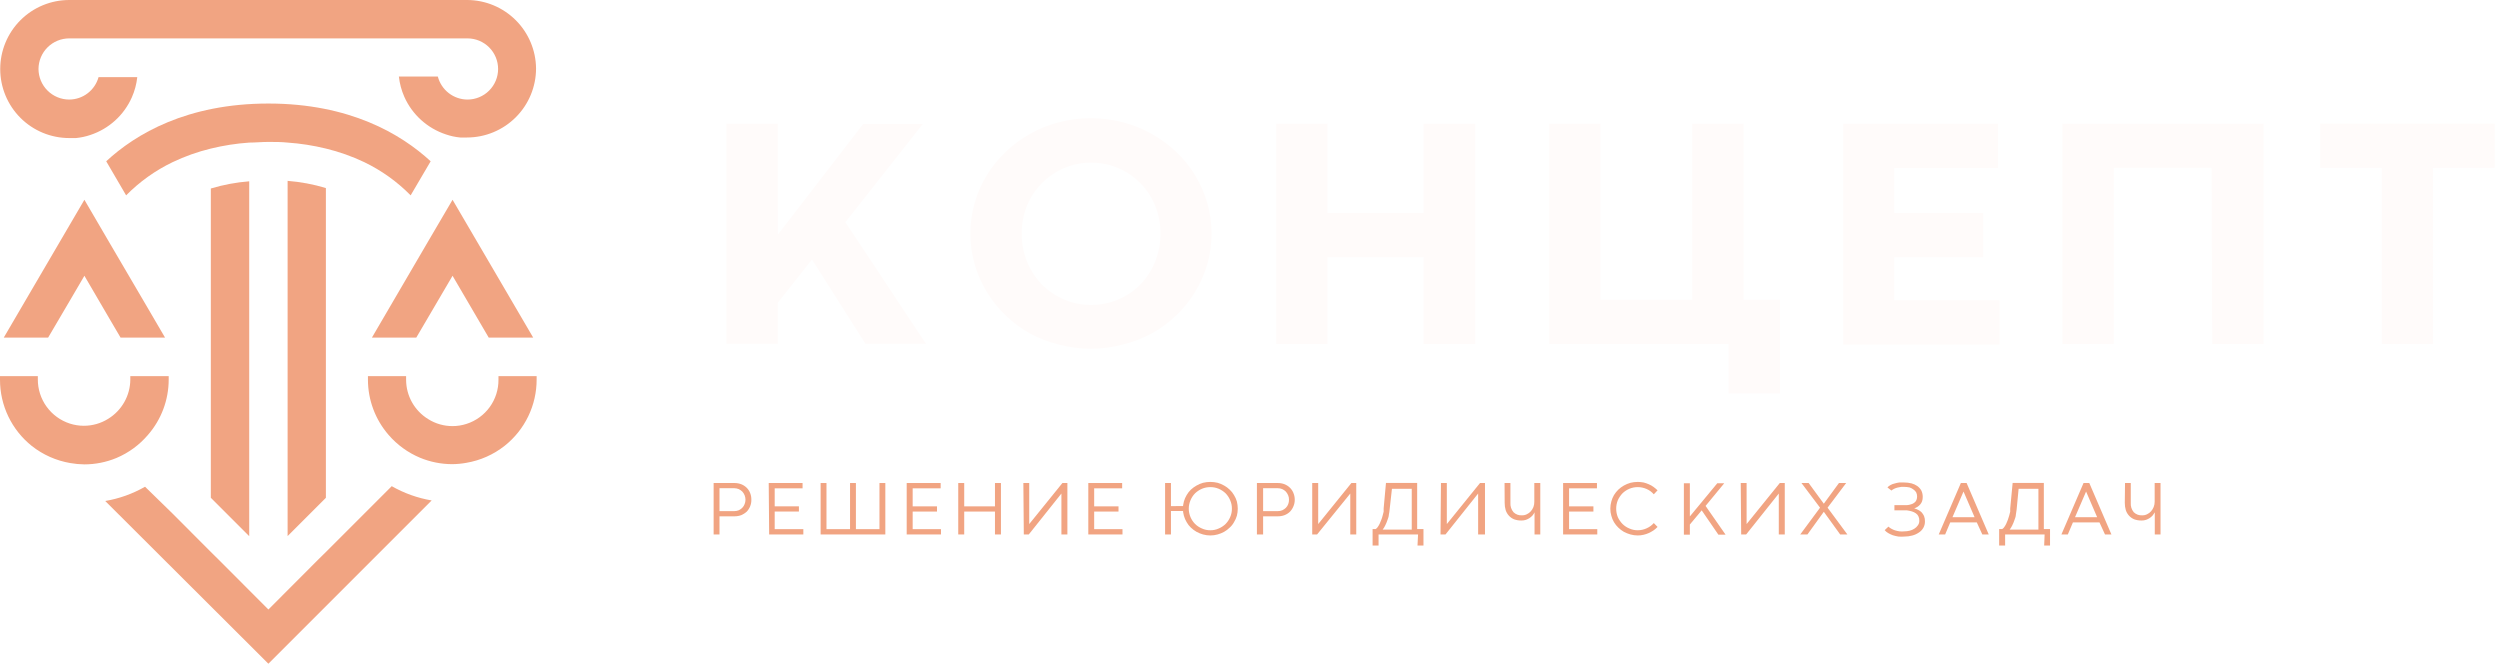
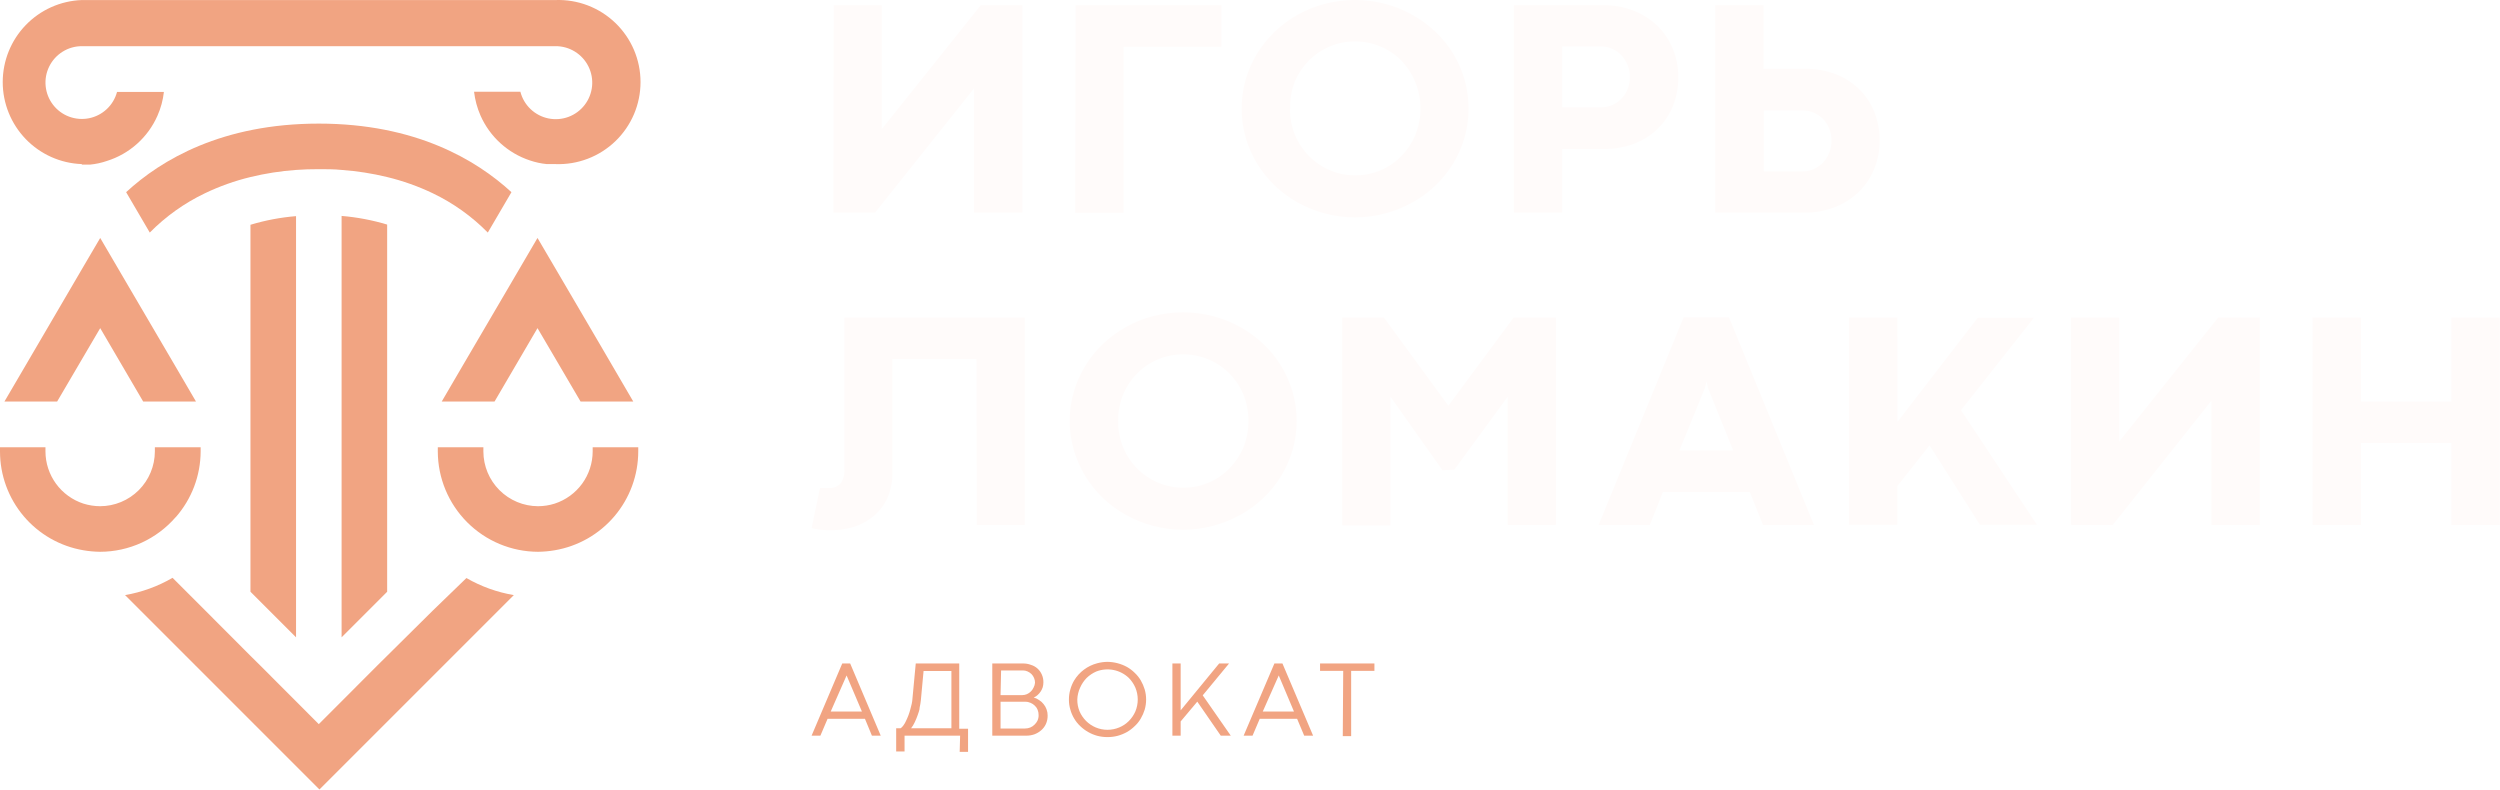
- <svg xmlns="http://www.w3.org/2000/svg" width="226" height="60" viewBox="0 0 226 60" fill="none">
-   <path d="M19.059 45L22.529 48.47V16.39C21.352 16.483 20.189 16.7 19.059 17.04V45Z" fill="#F1A482" />
-   <path d="M26 48.46L29.46 45V17C28.333 16.66 27.173 16.442 26 16.35V48.46Z" fill="#F1A482" />
-   <path d="M32.932 14.66C34.491 15.411 35.908 16.426 37.122 17.66L38.932 14.58C36.252 12.11 31.612 9.36 24.262 9.36C16.912 9.36 12.262 12.11 9.602 14.58L11.402 17.66C12.619 16.426 14.04 15.411 15.602 14.66C16.709 14.131 17.869 13.719 19.062 13.43C20.201 13.152 21.362 12.971 22.532 12.89C23.092 12.89 23.662 12.83 24.262 12.83C24.862 12.83 25.442 12.83 26.002 12.89C27.168 12.971 28.326 13.152 29.462 13.43C30.658 13.719 31.821 14.131 32.932 14.66Z" fill="#F1A482" />
-   <path d="M32.932 46.43L29.462 49.9L28.742 50.61L24.262 55.1L19.782 50.61L19.062 49.9L15.602 46.43L13.112 44C11.997 44.639 10.778 45.075 9.512 45.29L24.262 60L39.022 45.24C37.752 45.025 36.53 44.588 35.412 43.95L32.932 46.43Z" fill="#F1A482" />
-   <path d="M13.38 39.31C14.586 37.923 15.25 36.148 15.25 34.31V34H11.78V34.32C11.775 35.031 11.588 35.73 11.238 36.349C10.888 36.968 10.386 37.488 9.78 37.86C9.121 38.273 8.358 38.491 7.58 38.49C7.149 38.49 6.72 38.423 6.31 38.29C5.466 38.016 4.731 37.481 4.212 36.762C3.692 36.043 3.415 35.177 3.42 34.29V34H2.41268e-05V34.32C-0.003 35.472 0.255 36.611 0.753 37.65C1.252 38.689 1.979 39.601 2.88 40.32C3.89 41.115 5.083 41.644 6.35 41.86C6.769 41.935 7.194 41.975 7.62 41.98C8.619 41.98 9.608 41.783 10.53 41.4C11.63 40.936 12.607 40.22 13.38 39.31Z" fill="#F1A482" />
-   <path d="M7.63 18.06L6.36 20.23L2.89 26.16L0.34 30.52H2.34H2.89H4.35L6.36 27.1L7.63 24.93L9.82 28.68L10.9 30.52H12.91H13.29H14.92L13.29 27.73L9.82 21.81L7.63 18.06Z" fill="#F1A482" />
-   <path d="M35.621 30.52H37.631L38.711 28.68L40.911 24.93L42.181 27.1L44.181 30.52H45.651H46.191H48.201L45.651 26.16L42.181 20.23L40.911 18.06L38.711 21.81L35.251 27.73L33.621 30.52H35.251H35.621Z" fill="#F1A482" />
-   <path d="M45.642 34H45.062V34.32C45.07 35.208 44.794 36.075 44.274 36.795C43.754 37.514 43.017 38.049 42.172 38.32C41.762 38.453 41.333 38.521 40.902 38.52C40.127 38.52 39.368 38.302 38.712 37.89C38.105 37.519 37.602 36.999 37.252 36.38C36.902 35.76 36.716 35.062 36.712 34.35V34H33.262V34.32C33.262 36.158 33.926 37.933 35.132 39.32C35.907 40.217 36.879 40.922 37.972 41.38C38.894 41.762 39.883 41.959 40.882 41.96C41.308 41.956 41.733 41.916 42.152 41.84C43.419 41.626 44.613 41.097 45.622 40.3C46.526 39.583 47.255 38.671 47.756 37.632C48.257 36.593 48.515 35.453 48.512 34.3V34H45.622H45.642Z" fill="#F1A482" />
-   <path d="M6.26 12.48C6.46 12.48 6.67 12.48 6.87 12.48C7.312 12.438 7.749 12.344 8.17 12.2C8.997 11.927 9.759 11.483 10.405 10.897C11.051 10.312 11.567 9.597 11.919 8.8C12.176 8.219 12.341 7.602 12.409 6.97H8.91C8.75 7.551 8.405 8.064 7.926 8.431C7.448 8.798 6.862 8.997 6.26 9C5.524 9 4.818 8.708 4.297 8.189C3.776 7.67 3.482 6.966 3.48 6.23C3.485 5.496 3.78 4.794 4.301 4.277C4.822 3.76 5.526 3.47 6.26 3.47H42.26C42.994 3.47 43.699 3.762 44.218 4.281C44.738 4.801 45.029 5.505 45.029 6.24C45.027 6.973 44.734 7.675 44.215 8.192C43.696 8.71 42.992 9 42.26 9C41.646 8.998 41.05 8.792 40.566 8.416C40.081 8.04 39.734 7.514 39.58 6.92H36.059C36.128 7.552 36.293 8.169 36.55 8.75C36.904 9.548 37.422 10.262 38.07 10.848C38.718 11.433 39.48 11.877 40.309 12.15C40.727 12.295 41.16 12.389 41.599 12.43C41.809 12.43 42.01 12.43 42.219 12.43C43.874 12.427 45.459 11.769 46.629 10.599C47.799 9.43 48.457 7.844 48.459 6.19C48.444 4.551 47.785 2.985 46.626 1.827C45.466 0.669 43.898 0.013 42.26 0H6.26C4.605 0 3.017 0.657 1.847 1.828C0.677 2.998 0.02 4.585 0.02 6.24C0.02 7.895 0.677 9.482 1.847 10.652C3.017 11.823 4.605 12.48 6.26 12.48Z" fill="#F1A482" />
-   <path d="M70.322 21.206L78.032 11.206H83.422L76.422 20.086L83.712 31.086H78.242L73.402 23.456L70.312 27.366V31.086H65.672V11.185H70.312L70.322 21.206Z" fill="#FFFBFA" />
-   <path d="M87.723 21.116C87.72 20.175 87.851 19.239 88.113 18.336C88.365 17.457 88.735 16.616 89.213 15.836C89.685 15.061 90.257 14.352 90.913 13.726C91.574 13.094 92.313 12.549 93.113 12.105C93.928 11.64 94.803 11.287 95.713 11.056C96.66 10.81 97.634 10.685 98.613 10.685C99.588 10.686 100.559 10.81 101.503 11.056C102.415 11.289 103.293 11.642 104.113 12.105C104.915 12.549 105.658 13.094 106.323 13.726C106.985 14.349 107.56 15.059 108.033 15.836C108.506 16.618 108.876 17.458 109.133 18.336C109.394 19.239 109.526 20.175 109.523 21.116C109.526 22.059 109.395 22.999 109.133 23.905C108.876 24.78 108.506 25.617 108.033 26.396C107.563 27.177 106.987 27.891 106.323 28.515C105.661 29.154 104.918 29.702 104.113 30.146C103.289 30.588 102.412 30.925 101.503 31.146C100.56 31.399 99.589 31.527 98.613 31.526C97.633 31.527 96.658 31.4 95.713 31.146C94.806 30.926 93.933 30.59 93.113 30.146C92.311 29.702 91.571 29.154 90.913 28.515C90.254 27.888 89.682 27.175 89.213 26.396C88.735 25.619 88.365 24.781 88.113 23.905C87.85 22.999 87.719 22.059 87.723 21.116ZM92.363 21.116C92.358 21.993 92.525 22.862 92.853 23.676C93.167 24.437 93.621 25.132 94.193 25.726C94.767 26.299 95.446 26.757 96.193 27.076C96.96 27.406 97.787 27.573 98.623 27.566C99.468 27.574 100.305 27.407 101.083 27.076C101.831 26.761 102.511 26.302 103.083 25.726C103.654 25.135 104.106 24.438 104.413 23.676C104.746 22.864 104.912 21.993 104.903 21.116C104.912 20.238 104.746 19.367 104.413 18.556C104.104 17.809 103.652 17.129 103.083 16.556C102.514 15.973 101.834 15.51 101.083 15.196C100.305 14.864 99.468 14.697 98.623 14.706C97.787 14.698 96.96 14.865 96.193 15.196C95.444 15.514 94.764 15.976 94.193 16.556C93.624 17.131 93.169 17.81 92.853 18.556C92.523 19.372 92.357 20.245 92.363 21.126V21.116Z" fill="#FFFBFA" />
-   <path d="M115.363 11.185H120.003V19.256H128.693V11.185H133.353V31.105H128.693V23.245H120.003V31.105H115.363V11.185Z" fill="#FFFBFA" />
-   <path d="M140.043 11.185H144.683V27.105H152.973V11.185H157.623V27.105H160.903V35.566H156.263V31.105H140.043V11.185Z" fill="#FFFBFA" />
-   <path d="M166.625 11.185H180.625V15.185H171.235V19.256H179.285V23.256H171.235V27.146H180.755V31.146H166.625V11.185Z" fill="#FFFBFA" />
-   <path d="M199.931 15.176H191.081V31.105H186.441V11.185H204.621V31.105H199.981L199.931 15.176Z" fill="#FFFBFA" />
-   <path d="M215.312 15.176H209.742V11.176H225.522V15.176H219.952V31.106H215.312V15.176Z" fill="#FFFBFA" />
-   <path d="M65.042 46.675V48.315H64.512V43.665H66.402C66.61 43.665 66.817 43.702 67.012 43.775C67.195 43.848 67.361 43.957 67.502 44.095C67.636 44.229 67.742 44.389 67.812 44.565C67.889 44.759 67.927 44.966 67.922 45.175C67.928 45.38 67.89 45.585 67.812 45.775C67.74 45.953 67.635 46.116 67.502 46.255C67.36 46.384 67.198 46.489 67.022 46.565C66.827 46.638 66.62 46.675 66.412 46.675H65.042ZM66.392 46.205C66.529 46.205 66.665 46.177 66.792 46.125C66.906 46.069 67.011 45.995 67.102 45.905C67.194 45.811 67.266 45.699 67.312 45.575C67.364 45.448 67.391 45.312 67.392 45.175C67.391 45.035 67.364 44.895 67.312 44.765C67.261 44.644 67.19 44.532 67.102 44.435C67.008 44.345 66.9 44.271 66.782 44.215C66.655 44.163 66.519 44.136 66.382 44.135H65.042V46.205H66.392Z" fill="#F1A482" />
-   <path d="M69.492 43.665H72.552V44.145H70.032V45.775H72.222V46.245H70.032V47.835H72.622V48.315H69.532L69.492 43.665Z" fill="#F1A482" />
-   <path d="M74.184 43.665H74.714V47.835H76.844V43.665H77.374V47.835H79.504V43.665H80.034V48.315H74.184V43.665Z" fill="#F1A482" />
-   <path d="M81.965 43.665H85.035V44.145H82.505V45.775H84.705V46.245H82.505V47.835H85.065V48.315H81.965V43.665Z" fill="#F1A482" />
-   <path d="M86.625 43.665H87.165V45.775H89.945V43.665H90.485V48.315H89.945V46.245H87.165V48.315H86.625V43.665Z" fill="#F1A482" />
-   <path d="M92.512 43.665H93.042V47.375L96.042 43.665H96.492V48.315H95.952V44.615L93.002 48.315H92.552L92.512 43.665Z" fill="#F1A482" />
-   <path d="M98.383 43.665H101.443V44.145H98.913V45.775H101.113V46.245H98.913V47.835H101.473V48.315H98.383V43.665Z" fill="#F1A482" />
-   <path d="M105.324 43.665H105.854V48.315H105.324V43.665ZM107.374 45.745V46.195H105.694V45.755L107.374 45.745ZM106.934 45.985C106.934 45.766 106.964 45.547 107.024 45.335C107.081 45.132 107.165 44.936 107.274 44.755C107.377 44.575 107.505 44.41 107.654 44.265C107.809 44.122 107.98 43.998 108.164 43.895C108.349 43.786 108.547 43.702 108.754 43.645C108.97 43.593 109.192 43.566 109.414 43.565C109.637 43.566 109.858 43.593 110.074 43.645C110.281 43.702 110.48 43.786 110.664 43.895C110.847 43.996 111.015 44.12 111.164 44.265C111.319 44.407 111.451 44.573 111.554 44.755C111.667 44.936 111.754 45.131 111.814 45.335C111.866 45.548 111.893 45.766 111.894 45.985C111.894 46.201 111.867 46.416 111.814 46.625C111.754 46.83 111.667 47.025 111.554 47.205C111.453 47.39 111.321 47.556 111.164 47.695C111.015 47.844 110.847 47.972 110.664 48.075C110.477 48.178 110.279 48.258 110.074 48.315C109.859 48.376 109.637 48.406 109.414 48.405C109.191 48.406 108.969 48.376 108.754 48.315C108.549 48.258 108.351 48.178 108.164 48.075C107.98 47.969 107.809 47.842 107.654 47.695C107.503 47.553 107.375 47.388 107.274 47.205C107.165 47.025 107.081 46.829 107.024 46.625C106.964 46.417 106.933 46.202 106.934 45.985ZM107.464 45.985C107.466 46.25 107.52 46.512 107.624 46.755C107.722 46.982 107.861 47.189 108.034 47.365C108.213 47.54 108.424 47.679 108.654 47.775C108.893 47.884 109.152 47.938 109.414 47.935C109.676 47.938 109.936 47.884 110.174 47.775C110.405 47.679 110.615 47.54 110.794 47.365C110.967 47.189 111.106 46.982 111.204 46.755C111.313 46.513 111.367 46.251 111.364 45.985C111.368 45.72 111.314 45.457 111.204 45.215C111.107 44.985 110.968 44.775 110.794 44.595C110.613 44.424 110.403 44.285 110.174 44.185C109.934 44.085 109.675 44.034 109.414 44.035C109.153 44.034 108.895 44.085 108.654 44.185C108.425 44.285 108.216 44.424 108.034 44.595C107.86 44.775 107.721 44.985 107.624 45.215C107.52 45.459 107.466 45.721 107.464 45.985Z" fill="#F1A482" />
-   <path d="M114.185 46.675V48.315H113.625V43.665H115.515C115.723 43.664 115.93 43.701 116.125 43.775C116.308 43.848 116.474 43.957 116.615 44.095C116.75 44.229 116.855 44.389 116.925 44.565C117.006 44.758 117.047 44.966 117.045 45.175C117.048 45.381 117.007 45.586 116.925 45.775C116.853 45.953 116.748 46.116 116.615 46.255C116.477 46.389 116.314 46.494 116.135 46.565C115.94 46.639 115.733 46.676 115.525 46.675H114.185ZM115.525 46.205C115.662 46.206 115.799 46.179 115.925 46.125C116.043 46.069 116.151 45.995 116.245 45.905C116.338 45.811 116.409 45.699 116.455 45.575C116.504 45.447 116.528 45.312 116.525 45.175C116.529 45.034 116.502 44.894 116.445 44.765C116.394 44.644 116.323 44.532 116.235 44.435C116.143 44.343 116.034 44.268 115.915 44.215C115.789 44.161 115.652 44.134 115.515 44.135H114.185V46.205H115.525Z" fill="#F1A482" />
-   <path d="M118.625 43.665H119.165V47.375L122.165 43.665H122.605V48.315H122.065V44.615L119.065 48.315H118.625V43.665Z" fill="#F1A482" />
-   <path d="M128.192 48.315H124.622V49.315H124.082V47.825H124.362C124.44 47.778 124.505 47.713 124.552 47.635C124.617 47.544 124.674 47.447 124.722 47.345C124.775 47.239 124.825 47.119 124.872 46.985C124.921 46.862 124.961 46.735 124.992 46.605C125.03 46.491 125.06 46.374 125.082 46.255C125.082 46.145 125.082 46.045 125.082 45.965L125.292 43.655H128.112V47.825H128.682V49.315H128.142L128.192 48.315ZM125.622 46.065C125.608 46.223 125.584 46.38 125.552 46.535C125.552 46.705 125.472 46.865 125.422 47.025C125.369 47.183 125.306 47.336 125.232 47.485C125.169 47.625 125.088 47.756 124.992 47.875H127.622V44.185H125.832L125.622 46.065Z" fill="#F1A482" />
-   <path d="M130.263 43.665H130.793V47.375L133.793 43.665H134.243V48.315H133.623V44.615L130.673 48.315H130.223L130.263 43.665Z" fill="#F1A482" />
-   <path d="M136.012 43.665H136.542V45.455C136.521 45.764 136.621 46.069 136.822 46.305C136.924 46.405 137.047 46.481 137.181 46.53C137.316 46.578 137.459 46.597 137.602 46.585C137.751 46.587 137.899 46.553 138.032 46.485C138.165 46.423 138.284 46.334 138.382 46.225C138.485 46.111 138.566 45.978 138.622 45.835C138.679 45.682 138.706 45.519 138.702 45.355V43.665H139.242V48.315H138.722V46.315C138.676 46.411 138.619 46.502 138.552 46.585C138.471 46.675 138.381 46.756 138.282 46.825C138.176 46.895 138.062 46.953 137.942 46.995C137.809 47.036 137.671 47.056 137.532 47.055C137.307 47.058 137.083 47.02 136.872 46.945C136.693 46.871 136.532 46.758 136.402 46.615C136.271 46.471 136.172 46.3 136.112 46.115C136.05 45.901 136.019 45.678 136.022 45.455L136.012 43.665Z" fill="#F1A482" />
-   <path d="M141.305 43.665H144.365V44.145H141.845V45.775H144.045V46.245H141.845V47.835H144.395V48.315H141.305V43.665Z" fill="#F1A482" />
-   <path d="M149.844 47.635C149.734 47.749 149.613 47.853 149.484 47.945C149.347 48.035 149.203 48.115 149.054 48.185C148.9 48.255 148.739 48.309 148.574 48.345C148.404 48.386 148.229 48.406 148.054 48.405C147.831 48.406 147.609 48.376 147.394 48.315C147.187 48.256 146.985 48.176 146.794 48.075C146.613 47.969 146.445 47.842 146.294 47.695C146.143 47.55 146.012 47.386 145.904 47.205C145.798 47.024 145.717 46.829 145.664 46.625C145.604 46.417 145.573 46.202 145.574 45.985C145.574 45.766 145.604 45.547 145.664 45.335C145.717 45.132 145.798 44.937 145.904 44.755C146.014 44.577 146.145 44.413 146.294 44.265C146.445 44.123 146.613 43.998 146.794 43.895C146.983 43.788 147.185 43.704 147.394 43.645C147.61 43.593 147.832 43.566 148.054 43.565C148.229 43.567 148.403 43.584 148.574 43.615C148.736 43.654 148.893 43.707 149.044 43.775C149.197 43.837 149.341 43.918 149.474 44.015C149.604 44.11 149.728 44.214 149.844 44.325L149.504 44.685C149.327 44.478 149.104 44.314 148.854 44.205C148.602 44.094 148.33 44.036 148.054 44.035C147.793 44.034 147.535 44.085 147.294 44.185C147.064 44.282 146.853 44.421 146.674 44.595C146.501 44.777 146.359 44.987 146.254 45.215C146.154 45.46 146.103 45.721 146.104 45.985C146.103 46.249 146.154 46.511 146.254 46.755C146.359 46.981 146.501 47.187 146.674 47.365C146.851 47.542 147.062 47.682 147.294 47.775C147.533 47.884 147.792 47.938 148.054 47.935C148.334 47.935 148.611 47.874 148.864 47.755C149.109 47.646 149.327 47.486 149.504 47.285L149.844 47.635Z" fill="#F1A482" />
-   <path d="M152.763 46.685L155.243 43.685H155.873L154.183 45.736L155.993 48.336H155.343L153.833 46.136L152.763 47.416V48.336H152.223V43.685H152.763V46.685Z" fill="#F1A482" />
-   <path d="M157.363 43.665H157.893V47.375L160.893 43.665H161.343V48.315H160.803V44.615L157.853 48.315H157.403L157.363 43.665Z" fill="#F1A482" />
-   <path d="M164.872 45.535L166.242 43.665H166.892L165.212 45.895L167.002 48.315H166.352L164.872 46.265L163.392 48.315H162.742L164.532 45.895L162.852 43.665H163.502L164.872 45.535Z" fill="#F1A482" />
-   <path d="M173.505 47.065C173.512 46.931 173.484 46.796 173.425 46.675C173.374 46.566 173.295 46.473 173.195 46.405C173.088 46.331 172.97 46.274 172.845 46.235C172.695 46.189 172.541 46.156 172.385 46.135H171.255V45.665H172.385C172.518 45.657 172.649 45.63 172.775 45.585C172.882 45.558 172.981 45.507 173.065 45.435C173.146 45.377 173.208 45.297 173.245 45.205C173.288 45.101 173.308 44.988 173.305 44.875C173.307 44.743 173.276 44.612 173.215 44.495C173.147 44.392 173.058 44.303 172.955 44.235C172.855 44.161 172.743 44.104 172.625 44.065C172.474 44.033 172.32 44.017 172.165 44.015H171.865L171.545 44.075C171.438 44.101 171.334 44.138 171.235 44.185C171.145 44.227 171.06 44.281 170.985 44.345L170.625 44.065C170.703 43.974 170.798 43.899 170.905 43.845C171.024 43.781 171.152 43.733 171.285 43.705C171.422 43.664 171.563 43.634 171.705 43.615H172.115C172.344 43.615 172.572 43.642 172.795 43.695C172.988 43.746 173.171 43.83 173.335 43.945C173.483 44.055 173.606 44.194 173.695 44.355C173.777 44.534 173.818 44.729 173.815 44.925C173.818 45.058 173.798 45.19 173.755 45.315C173.717 45.422 173.659 45.52 173.585 45.605C173.515 45.685 173.434 45.756 173.345 45.815C173.251 45.874 173.15 45.921 173.045 45.955C173.17 45.989 173.29 46.036 173.405 46.095C173.52 46.15 173.625 46.224 173.715 46.315C173.805 46.417 173.879 46.531 173.935 46.655C173.994 46.808 174.021 46.971 174.015 47.135C174.019 47.342 173.967 47.546 173.865 47.725C173.763 47.901 173.618 48.049 173.445 48.155C173.265 48.276 173.065 48.364 172.855 48.415C172.63 48.476 172.398 48.506 172.165 48.505C171.982 48.52 171.798 48.52 171.615 48.505C171.442 48.477 171.272 48.437 171.105 48.385C170.96 48.331 170.819 48.264 170.685 48.185C170.567 48.118 170.462 48.03 170.375 47.925L170.715 47.605C170.792 47.681 170.879 47.745 170.975 47.795C171.083 47.857 171.197 47.907 171.315 47.945C171.449 47.986 171.586 48.016 171.725 48.035C171.865 48.05 172.005 48.05 172.145 48.035C172.31 48.036 172.475 48.015 172.635 47.975C172.784 47.94 172.926 47.879 173.055 47.795C173.178 47.722 173.284 47.623 173.365 47.505C173.463 47.38 173.513 47.224 173.505 47.065Z" fill="#F1A482" />
-   <path d="M178.702 47.225H176.302L175.842 48.315H175.262L177.262 43.665H177.782L179.782 48.315H179.202L178.702 47.225ZM176.502 46.755H178.502L177.502 44.435V44.355V44.435L176.502 46.755Z" fill="#F1A482" />
-   <path d="M184.833 48.315H181.263V49.315H180.723V47.825H181.003C181.08 47.778 181.145 47.713 181.193 47.635C181.257 47.544 181.314 47.447 181.363 47.345C181.416 47.239 181.466 47.119 181.513 46.985L181.633 46.605L181.723 46.255C181.73 46.159 181.73 46.062 181.723 45.965L181.943 43.655H184.763V47.825H185.323V49.315H184.793L184.833 48.315ZM182.303 46.065C182.288 46.223 182.265 46.38 182.233 46.535C182.233 46.705 182.153 46.865 182.103 47.025C182.053 47.185 181.983 47.335 181.913 47.485C181.849 47.625 181.769 47.756 181.673 47.875H184.273V44.185H182.483L182.303 46.065Z" fill="#F1A482" />
-   <path d="M189.792 47.225H187.392L186.932 48.315H186.352L188.352 43.665H188.872L190.872 48.315H190.292L189.792 47.225ZM187.582 46.755H189.582L188.582 44.435V44.355V44.435L187.582 46.755Z" fill="#F1A482" />
-   <path d="M192.102 43.665H192.622V45.455C192.599 45.763 192.695 46.067 192.892 46.305C192.996 46.406 193.12 46.483 193.256 46.532C193.393 46.58 193.538 46.598 193.682 46.585C193.828 46.587 193.973 46.553 194.102 46.485C194.235 46.423 194.354 46.334 194.452 46.225C194.555 46.111 194.636 45.978 194.692 45.835C194.753 45.682 194.783 45.519 194.782 45.355V43.665H195.312V48.315H194.792V46.315C194.739 46.41 194.679 46.5 194.612 46.585C194.532 46.675 194.441 46.756 194.342 46.825C194.236 46.895 194.122 46.953 194.002 46.995C193.87 47.037 193.731 47.057 193.592 47.055C193.367 47.058 193.144 47.02 192.932 46.945C192.753 46.871 192.593 46.758 192.462 46.615C192.331 46.471 192.232 46.3 192.172 46.115C192.11 45.901 192.08 45.678 192.082 45.455L192.102 43.665Z" fill="#F1A482" />
+ <svg xmlns="http://www.w3.org/2000/svg" width="190" height="60" viewBox="0 0 190 60" fill="none">
+   <path d="M19.035 44.972L22.499 48.436V16.427C21.324 16.523 20.163 16.743 19.035 17.083V44.972Z" fill="#F1A482" />
+   <path d="M25.961 48.437L29.424 44.973V17.068C28.296 16.728 27.135 16.508 25.961 16.411V48.437Z" fill="#F1A482" />
+   <path d="M32.887 14.687C34.445 15.433 35.861 16.444 37.073 17.675L38.87 14.605C36.194 12.143 31.566 9.394 24.228 9.394C16.891 9.394 12.262 12.135 9.586 14.605L11.383 17.675C12.598 16.444 14.017 15.433 15.577 14.687C16.683 14.157 17.841 13.744 19.033 13.456C20.17 13.18 21.329 12.999 22.496 12.915C23.054 12.873 23.629 12.857 24.228 12.857C24.827 12.857 25.402 12.857 25.96 12.915C27.127 12.998 28.286 13.179 29.423 13.456C30.618 13.745 31.779 14.157 32.887 14.687Z" fill="#F1A482" />
+   <path d="M32.887 46.409L29.423 49.84L28.701 50.554L24.228 55.035L19.755 50.554L19.033 49.84L15.577 46.376L13.115 43.914C11.999 44.563 10.776 45.008 9.504 45.227L24.277 60.001L39.051 45.227C37.782 45.013 36.562 44.574 35.448 43.931L32.887 46.409Z" fill="#F1A482" />
+   <path d="M13.362 39.301C14.572 37.92 15.242 36.148 15.249 34.311V33.991H11.77V34.311C11.767 35.414 11.328 36.471 10.548 37.251C9.768 38.031 8.711 38.47 7.608 38.472C7.18 38.47 6.754 38.403 6.344 38.276C5.506 38.004 4.776 37.474 4.257 36.762C3.738 36.05 3.457 35.192 3.455 34.311V33.991H5.75744e-09V34.311C-6.99311e-05 36.111 0.637 37.852 1.798 39.227C2.96 40.602 4.57 41.521 6.344 41.821C6.762 41.893 7.185 41.931 7.608 41.936C8.699 41.934 9.776 41.697 10.767 41.243C11.758 40.788 12.64 40.126 13.354 39.301H13.362Z" fill="#F1A482" />
+   <path d="M7.616 18.085L6.344 20.252L2.888 26.161L0.336 30.519H2.339H2.888H4.341L6.344 27.105L7.616 24.938L9.807 28.681L10.883 30.519H12.893H13.271H14.896L13.271 27.737L9.807 21.828L7.616 18.085Z" fill="#F1A482" />
+   <path d="M35.573 30.519H37.584L38.659 28.681L40.85 24.938L42.123 27.105L44.125 30.519H45.586H46.128H48.13L45.586 26.161L42.123 20.252L40.85 18.085L38.659 21.828L35.195 27.737L33.57 30.519H35.195H35.573Z" fill="#F1A482" />
+   <path d="M45.617 33.991H45.043V34.311C45.041 35.192 44.76 36.05 44.242 36.762C43.723 37.474 42.992 38.004 42.154 38.276C41.745 38.405 41.319 38.471 40.89 38.472C39.788 38.468 38.733 38.028 37.955 37.248C37.177 36.469 36.739 35.413 36.737 34.311V33.991H33.273V34.311C33.278 36.331 34.081 38.266 35.508 39.695C36.936 41.124 38.87 41.929 40.89 41.936C41.314 41.931 41.736 41.893 42.154 41.821C43.929 41.521 45.54 40.602 46.703 39.227C47.866 37.853 48.505 36.111 48.507 34.311V33.991H45.617Z" fill="#F1A482" />
+   <path d="M6.218 12.512C6.424 12.512 6.629 12.512 6.834 12.512C7.273 12.47 7.705 12.376 8.123 12.233C8.97 11.968 9.752 11.525 10.414 10.933C11.077 10.342 11.605 9.615 11.964 8.802C12.22 8.227 12.386 7.615 12.456 6.989H8.894C8.761 7.487 8.491 7.939 8.114 8.292C7.738 8.645 7.27 8.886 6.764 8.987C6.258 9.088 5.733 9.045 5.25 8.864C4.767 8.683 4.344 8.37 4.029 7.96C3.715 7.551 3.521 7.062 3.47 6.549C3.418 6.035 3.512 5.517 3.74 5.054C3.968 4.591 4.321 4.201 4.759 3.928C5.197 3.654 5.702 3.509 6.218 3.509H42.216C42.736 3.505 43.247 3.647 43.689 3.92C44.132 4.192 44.489 4.584 44.721 5.049C44.952 5.515 45.048 6.036 44.997 6.553C44.946 7.071 44.751 7.564 44.434 7.975C44.117 8.387 43.69 8.702 43.203 8.883C42.715 9.064 42.187 9.105 41.678 9C41.169 8.896 40.699 8.65 40.323 8.291C39.946 7.933 39.678 7.476 39.549 6.972H36.028C36.102 7.598 36.267 8.209 36.52 8.786C36.873 9.584 37.389 10.299 38.035 10.886C38.681 11.473 39.443 11.918 40.271 12.192C40.688 12.335 41.121 12.429 41.56 12.471H41.601C41.806 12.471 42.011 12.471 42.216 12.471C43.054 12.502 43.889 12.363 44.672 12.063C45.455 11.764 46.169 11.309 46.773 10.728C47.376 10.146 47.856 9.448 48.184 8.677C48.511 7.905 48.68 7.076 48.68 6.238C48.68 5.399 48.511 4.57 48.184 3.798C47.856 3.027 47.376 2.33 46.773 1.748C46.169 1.166 45.455 0.712 44.672 0.412C43.889 0.112 43.054 -0.026 42.216 0.004H6.218C4.604 0.063 3.076 0.745 1.955 1.908C0.834 3.07 0.207 4.622 0.207 6.238C0.207 7.853 0.834 9.405 1.955 10.568C3.076 11.73 4.604 12.413 6.218 12.471V12.512Z" fill="#F1A482" />
+   <path d="M63.364 0.396H67.011V9.82L74.537 0.396H77.702V16.158H74.03V6.71L66.505 16.158H63.34L63.364 0.396Z" fill="#FFFBFA" />
+   <path d="M81.746 0.396H92.825V3.561H85.394V16.174H81.715L81.746 0.396Z" fill="#FFFBFA" />
+   <path d="M94.367 8.253C94.366 7.51 94.467 6.769 94.668 6.053C94.871 5.359 95.164 4.694 95.538 4.075C95.915 3.465 96.367 2.904 96.884 2.406C97.408 1.908 97.993 1.477 98.624 1.124C99.273 0.757 99.968 0.477 100.69 0.293C102.192 -0.098 103.769 -0.098 105.271 0.293C106.698 0.671 108.008 1.397 109.085 2.406C110.139 3.401 110.907 4.661 111.309 6.053C111.71 7.493 111.71 9.014 111.309 10.453C111.106 11.147 110.813 11.812 110.438 12.431C109.679 13.673 108.607 14.694 107.329 15.391C106.679 15.75 105.988 16.029 105.271 16.222C103.77 16.622 102.191 16.622 100.69 16.222C99.97 16.03 99.276 15.751 98.624 15.391C97.993 15.037 97.408 14.607 96.884 14.109C96.369 13.606 95.917 13.043 95.538 12.431C95.164 11.812 94.871 11.147 94.668 10.453C94.466 9.737 94.365 8.997 94.367 8.253ZM98.039 8.253C98.031 8.948 98.163 9.636 98.427 10.279C98.676 10.869 99.036 11.407 99.487 11.862C99.939 12.32 100.477 12.686 101.07 12.938C101.676 13.199 102.331 13.332 102.992 13.325C103.647 13.332 104.295 13.206 104.899 12.954C105.503 12.703 106.05 12.331 106.506 11.862C106.952 11.404 107.309 10.867 107.558 10.279C107.949 9.333 108.058 8.293 107.871 7.286C107.685 6.28 107.21 5.348 106.506 4.605C106.055 4.147 105.517 3.784 104.923 3.537C104.308 3.275 103.645 3.143 102.977 3.149C102.316 3.143 101.661 3.275 101.054 3.537C100.461 3.786 99.924 4.149 99.471 4.605C99.021 5.061 98.661 5.598 98.411 6.188C98.152 6.847 98.031 7.553 98.055 8.261L98.039 8.253Z" fill="#FFFBFA" />
+   <path d="M118.726 11.323V16.158H115.055V0.395H121.852C122.634 0.385 123.41 0.525 124.139 0.807C124.808 1.066 125.421 1.453 125.943 1.946C126.451 2.437 126.852 3.026 127.122 3.679C127.413 4.375 127.558 5.124 127.549 5.879C127.556 6.635 127.414 7.385 127.13 8.086C126.866 8.734 126.47 9.319 125.967 9.804C125.452 10.294 124.844 10.676 124.178 10.927C123.454 11.196 122.687 11.33 121.915 11.323H118.726ZM121.702 8.158C121.989 8.155 122.273 8.095 122.536 7.981C122.8 7.866 123.038 7.701 123.237 7.493C123.438 7.283 123.596 7.036 123.704 6.765C123.817 6.478 123.874 6.172 123.87 5.863C123.871 5.554 123.815 5.249 123.704 4.961C123.595 4.686 123.437 4.434 123.237 4.217C123.044 4.005 122.81 3.836 122.548 3.719C122.284 3.592 121.995 3.527 121.702 3.529H118.726V8.158H121.702Z" fill="#FFFBFA" />
+   <path d="M137.216 5.23C137.988 5.223 138.755 5.357 139.479 5.626C140.145 5.875 140.754 6.258 141.267 6.75C141.771 7.234 142.167 7.819 142.431 8.467C142.714 9.168 142.857 9.918 142.85 10.675C142.859 11.429 142.714 12.178 142.423 12.874C142.153 13.527 141.752 14.117 141.244 14.607C140.722 15.1 140.109 15.487 139.44 15.747C138.713 16.028 137.94 16.168 137.161 16.158H130.355V0.396H134.027V5.23H137.216ZM134.051 8.396V13.025H137.034C137.324 13.027 137.612 12.962 137.873 12.835C138.135 12.716 138.372 12.546 138.569 12.336C138.767 12.119 138.922 11.867 139.028 11.592C139.139 11.305 139.196 10.999 139.194 10.69C139.198 10.382 139.142 10.075 139.028 9.788C138.924 9.518 138.768 9.271 138.569 9.06C138.369 8.857 138.133 8.694 137.873 8.578C137.61 8.457 137.324 8.395 137.034 8.396H134.051Z" fill="#FFFBFA" />
+   <path d="M74.214 27.284H67.82V35.909C67.841 36.602 67.7 37.29 67.409 37.919C67.156 38.445 66.788 38.907 66.332 39.272C65.885 39.633 65.372 39.901 64.821 40.064C64.27 40.221 63.7 40.3 63.128 40.301C62.863 40.301 62.599 40.285 62.337 40.254C62.115 40.227 61.896 40.188 61.68 40.135L62.321 37.088H62.447H62.669H62.89H63.041C63.198 37.096 63.354 37.069 63.499 37.009C63.644 36.948 63.774 36.857 63.88 36.74C64.097 36.437 64.201 36.067 64.172 35.696V24.135H77.885V39.897H74.238L74.214 27.284Z" fill="#FFFBFA" />
+   <path d="M81.297 31.991C81.294 31.247 81.398 30.506 81.606 29.792C81.809 29.097 82.101 28.432 82.476 27.814C82.848 27.199 83.3 26.638 83.821 26.144C84.344 25.644 84.929 25.213 85.562 24.862C86.207 24.494 86.899 24.214 87.619 24.031C89.122 23.641 90.699 23.641 92.201 24.031C93.629 24.404 94.941 25.131 96.015 26.144C96.541 26.636 96.996 27.197 97.368 27.814C97.743 28.432 98.035 29.097 98.239 29.792C98.65 31.229 98.65 32.754 98.239 34.191C98.035 34.886 97.743 35.551 97.368 36.17C96.994 36.787 96.539 37.351 96.015 37.847C95.489 38.347 94.902 38.778 94.266 39.129C93.615 39.489 92.921 39.769 92.201 39.96C90.7 40.361 89.12 40.361 87.619 39.96C86.902 39.77 86.21 39.491 85.562 39.129C84.929 38.778 84.344 38.347 83.821 37.847C82.775 36.844 82.011 35.583 81.606 34.191C81.397 33.477 81.293 32.736 81.297 31.991ZM84.977 31.991C84.969 32.686 85.101 33.375 85.364 34.017C85.611 34.607 85.968 35.144 86.417 35.6C86.869 36.059 87.406 36.424 87.999 36.676C88.606 36.938 89.261 37.07 89.922 37.064C90.576 37.071 91.225 36.944 91.829 36.693C92.433 36.441 92.98 36.069 93.436 35.6C93.884 35.143 94.244 34.606 94.496 34.017C95.013 32.716 95.013 31.267 94.496 29.966C94.243 29.377 93.883 28.841 93.436 28.383C92.738 27.685 91.849 27.21 90.88 27.02C89.912 26.829 88.909 26.932 87.999 27.315C87.407 27.564 86.869 27.927 86.417 28.383C85.969 28.839 85.611 29.376 85.364 29.966C85.1 30.611 84.968 31.302 84.977 31.999V31.991Z" fill="#FFFBFA" />
+   <path d="M109.632 35.743L105.675 30.149V39.929H102.012V24.135H105.177L110.075 30.837L115.036 24.135H118.249V39.897H114.585V30.149L110.534 35.688L109.632 35.743Z" fill="#FFFBFA" />
+   <path d="M132.986 37.397H126.378L125.381 39.898H121.496L127.953 24.119H131.403L137.86 39.898H133.991L132.986 37.397ZM127.637 34.232H131.72L129.805 29.484L129.694 28.978L129.575 29.484L127.637 34.232Z" fill="#FFFBFA" />
+   <path d="M144.207 32.064L150.308 24.151H154.573L149.034 31.177L154.81 39.882H150.474L146.644 33.844L144.199 36.938V39.882H140.527V24.135H144.199L144.207 32.064Z" fill="#FFFBFA" />
+   <path d="M157.402 24.135H161.058V33.559L168.583 24.135H171.749V39.897H168.069V30.449L160.568 39.897H157.402V24.135Z" fill="#FFFBFA" />
+   <path d="M175.754 24.135H179.433V30.52H186.302V24.135H189.989V39.897H186.302V33.67H179.433V39.897H175.754V24.135Z" fill="#FFFBFA" />
+   <path d="M65.737 54.631H62.895L62.349 55.912H61.68L64.01 50.425H64.613L66.936 55.912H66.266L65.737 54.631ZM63.134 54.077H65.506L64.341 51.334V51.243V51.334L63.134 54.077Z" fill="#F1A482" />
+   <path d="M72.969 55.912H68.746V57.11H68.109V55.35H68.44C68.528 55.291 68.604 55.215 68.663 55.127C68.742 55.019 68.809 54.903 68.861 54.78C68.927 54.648 68.985 54.507 69.043 54.358C69.101 54.21 69.142 54.061 69.184 53.912C69.225 53.763 69.258 53.631 69.291 53.491C69.324 53.35 69.332 53.243 69.341 53.152L69.597 50.425H72.902V55.383H73.572V57.143H72.936L72.969 55.912ZM69.985 53.218C69.965 53.404 69.935 53.589 69.894 53.772C69.894 53.962 69.803 54.16 69.746 54.342C69.681 54.528 69.607 54.71 69.522 54.887C69.447 55.052 69.353 55.207 69.242 55.35H72.307V50.995H70.192L69.985 53.218Z" fill="#F1A482" />
+   <path d="M75.414 55.911V50.424H77.736C77.948 50.42 78.158 50.456 78.356 50.532C78.54 50.587 78.709 50.682 78.852 50.811C78.995 50.94 79.108 51.098 79.182 51.275C79.263 51.46 79.303 51.66 79.298 51.862C79.298 51.985 79.282 52.107 79.249 52.226C79.211 52.342 79.159 52.454 79.091 52.556C79.023 52.657 78.942 52.748 78.852 52.829C78.767 52.907 78.669 52.968 78.563 53.011C78.711 53.051 78.851 53.118 78.976 53.209C79.107 53.288 79.222 53.392 79.315 53.515C79.412 53.632 79.488 53.767 79.538 53.911C79.594 54.059 79.622 54.216 79.62 54.374C79.625 54.599 79.58 54.822 79.488 55.027C79.403 55.211 79.279 55.375 79.124 55.506C78.971 55.639 78.795 55.743 78.604 55.812C78.407 55.879 78.2 55.913 77.992 55.911H75.414ZM76.042 52.829H77.695C77.815 52.828 77.934 52.804 78.044 52.757C78.155 52.71 78.255 52.642 78.34 52.556C78.427 52.475 78.498 52.376 78.546 52.267C78.611 52.15 78.651 52.02 78.662 51.887C78.662 51.762 78.636 51.638 78.587 51.523C78.541 51.412 78.474 51.311 78.389 51.226C78.302 51.143 78.201 51.076 78.091 51.027C77.98 50.977 77.859 50.951 77.736 50.953H76.083L76.042 52.829ZM77.91 55.366C78.043 55.366 78.175 55.341 78.298 55.291C78.419 55.243 78.529 55.169 78.62 55.077C78.716 54.987 78.795 54.881 78.852 54.763C78.909 54.633 78.937 54.492 78.934 54.349C78.936 54.211 78.911 54.074 78.86 53.944C78.814 53.825 78.74 53.717 78.645 53.63C78.553 53.538 78.444 53.465 78.323 53.416C78.198 53.359 78.063 53.331 77.926 53.333H76.042V55.366H77.91Z" fill="#F1A482" />
+   <path d="M81.238 53.168C81.236 52.908 81.272 52.649 81.346 52.4C81.411 52.159 81.509 51.929 81.635 51.714C82.027 51.068 82.656 50.599 83.387 50.408C83.643 50.339 83.907 50.303 84.172 50.301C84.689 50.308 85.197 50.441 85.651 50.689C85.866 50.812 86.063 50.962 86.238 51.135C86.419 51.305 86.575 51.5 86.701 51.714C86.826 51.93 86.926 52.16 86.998 52.4C87.141 52.899 87.141 53.429 86.998 53.929C86.926 54.166 86.826 54.393 86.701 54.606C86.577 54.822 86.421 55.017 86.238 55.185C86.063 55.358 85.866 55.509 85.651 55.631C85.43 55.756 85.194 55.853 84.949 55.92C84.695 55.987 84.434 56.02 84.172 56.019C83.907 56.02 83.643 55.987 83.387 55.92C82.903 55.786 82.46 55.533 82.098 55.185C81.917 55.015 81.761 54.82 81.635 54.606C81.509 54.394 81.411 54.166 81.346 53.929C81.273 53.682 81.236 53.426 81.238 53.168ZM81.875 53.168C81.872 53.477 81.931 53.783 82.048 54.069C82.167 54.34 82.335 54.587 82.544 54.796C82.753 55.004 83 55.169 83.271 55.284C83.555 55.404 83.86 55.465 84.168 55.465C84.476 55.465 84.781 55.404 85.065 55.284C85.337 55.172 85.584 55.006 85.792 54.796C86.001 54.587 86.169 54.34 86.288 54.069C86.407 53.782 86.469 53.475 86.469 53.164C86.469 52.854 86.407 52.546 86.288 52.259C86.168 51.986 86 51.737 85.792 51.524C85.468 51.215 85.063 51.004 84.623 50.918C84.184 50.832 83.729 50.873 83.313 51.036C83.043 51.154 82.797 51.319 82.585 51.524C82.377 51.737 82.209 51.986 82.09 52.259C81.958 52.545 81.885 52.854 81.875 53.168Z" fill="#F1A482" />
+   <path d="M89.73 53.986L92.655 50.425H93.407L91.407 52.846L93.539 55.912H92.779L90.994 53.325L89.73 54.829V55.912H89.102V50.425H89.73V53.986Z" fill="#F1A482" />
+   <path d="M98.581 54.631H95.739L95.193 55.912H94.516L96.854 50.425H97.466L99.796 55.912H99.119L98.581 54.631ZM95.97 54.077H98.342L97.185 51.334V51.243V51.334L95.97 54.077Z" fill="#F1A482" />
+   <path d="M102.084 50.987H100.324V50.425H104.456V50.987H102.688V55.945H102.051L102.084 50.987Z" fill="#F1A482" />
</svg>
